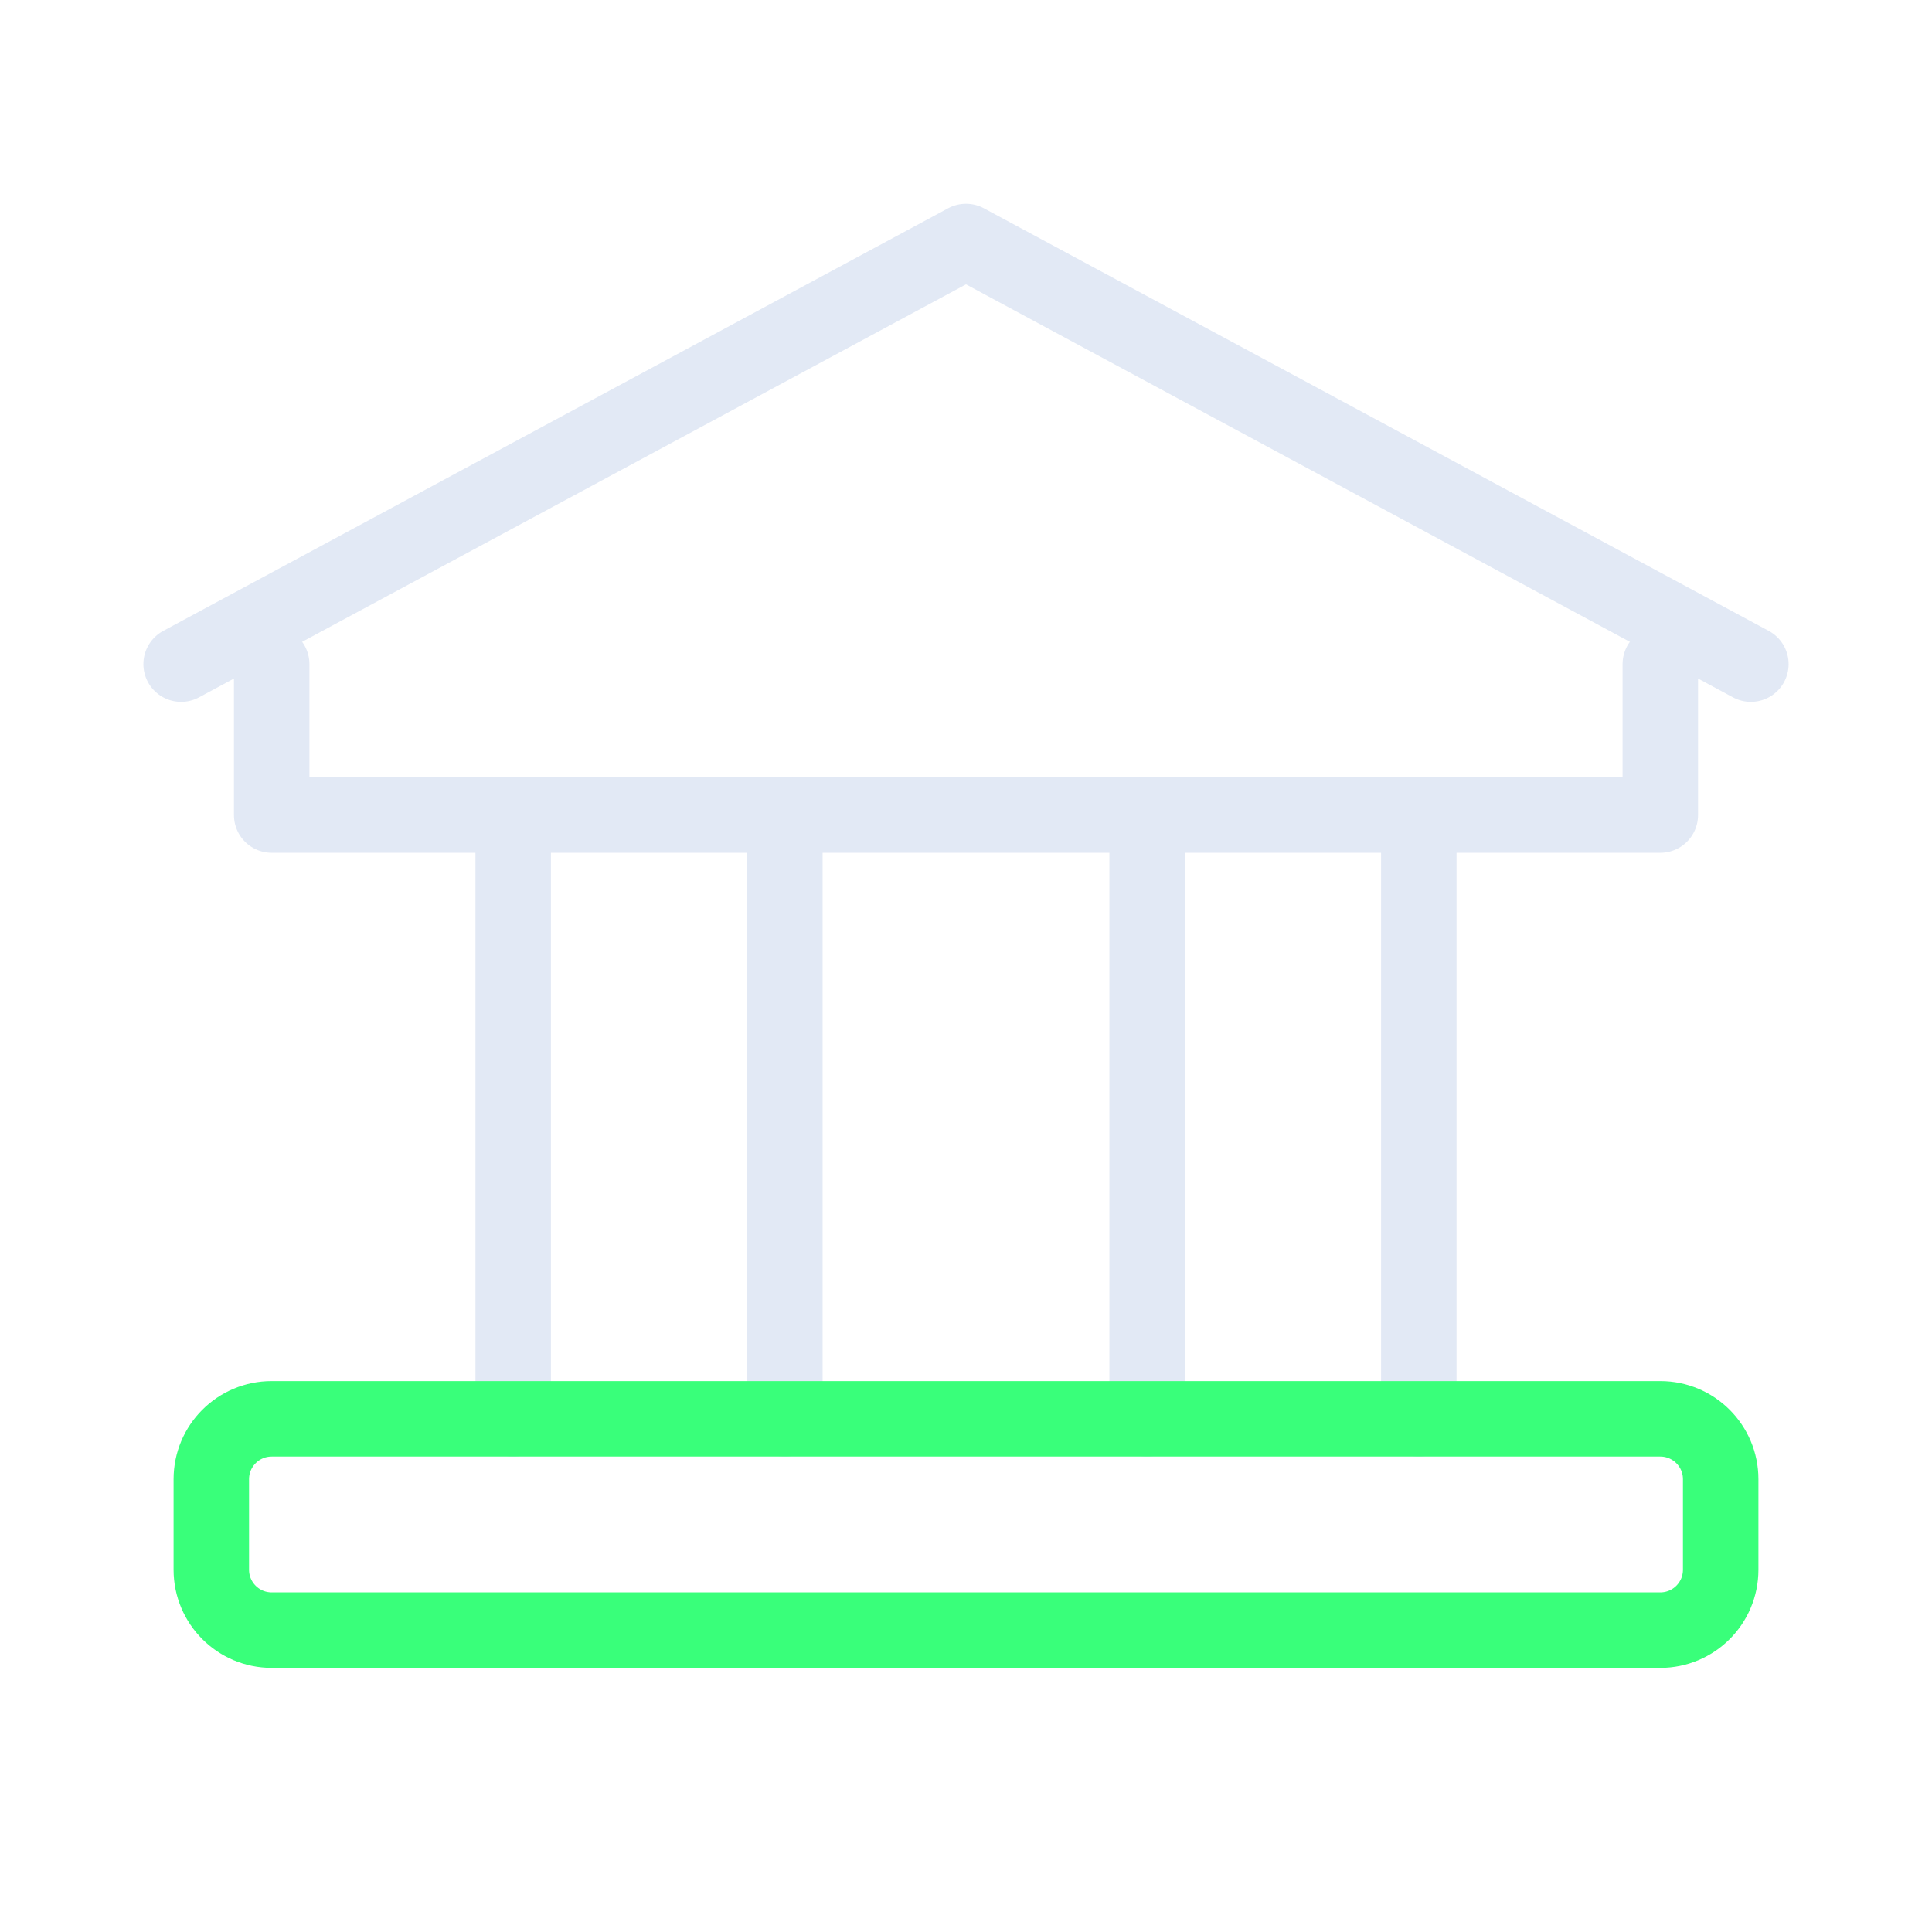
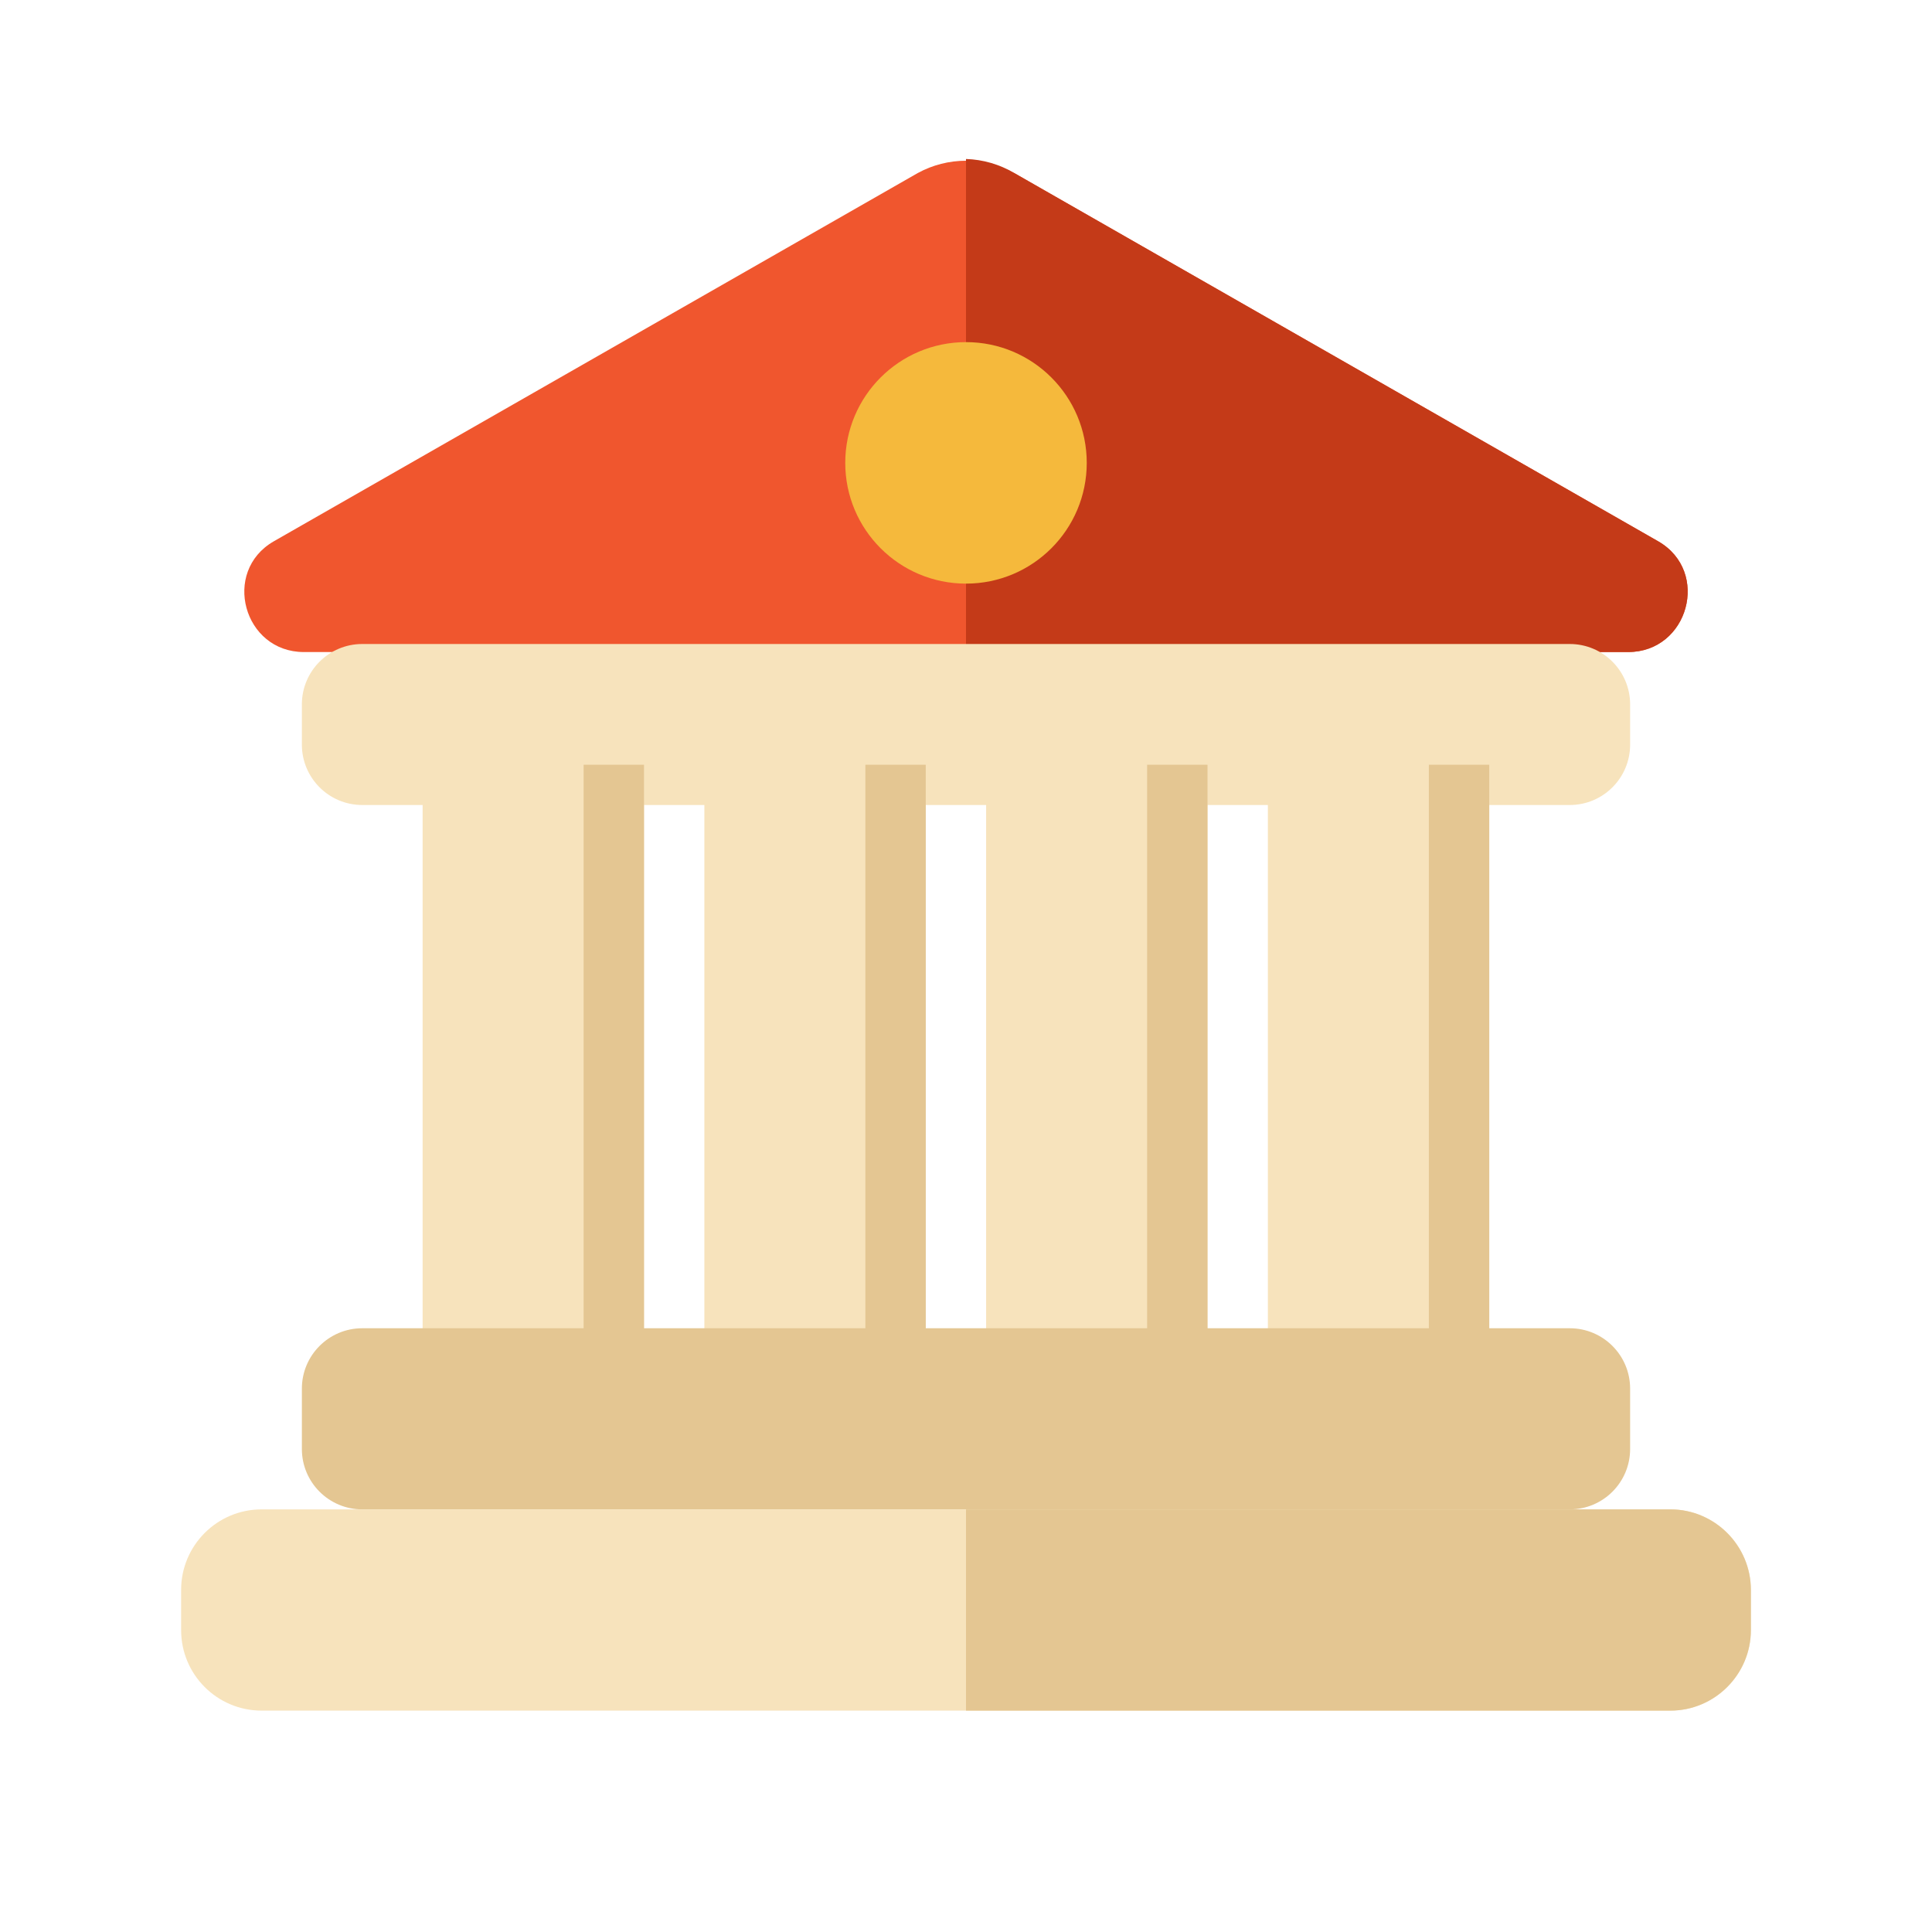
- <svg xmlns="http://www.w3.org/2000/svg" width="64" height="64" viewBox="0 0 64 64" fill="none">
-   <path d="M6 22 L32 8 L58 22" fill="none" stroke="#E2E9F5" stroke-width="2.5" stroke-linecap="round" stroke-linejoin="round" />
-   <path d="M9 22 L9 27 L55 27 L55 22" fill="none" stroke="#E2E9F5" stroke-width="2.5" stroke-linecap="round" stroke-linejoin="round" />
-   <path d="M17 27 L17 47" fill="none" stroke="#E2E9F5" stroke-width="2.5" stroke-linecap="round" stroke-linejoin="round" />
-   <path d="M26 27 L26 47" fill="none" stroke="#E2E9F5" stroke-width="2.5" stroke-linecap="round" stroke-linejoin="round" />
-   <path d="M38 27 L38 47" fill="none" stroke="#E2E9F5" stroke-width="2.5" stroke-linecap="round" stroke-linejoin="round" />
-   <path d="M47 27 L47 47" fill="none" stroke="#E2E9F5" stroke-width="2.5" stroke-linecap="round" stroke-linejoin="round" />
-   <rect x="7" y="47" width="50" height="7" rx="2" fill="none" stroke="#39FF7A" stroke-width="2.5" stroke-linejoin="round" />
+ <svg xmlns="http://www.w3.org/2000/svg" width="96" height="96" viewBox="0 0 96 96" fill="none">
+   <path d="M45.6 8.6a5 5 0 0 1 4.8 0l32 18.3c2.6 1.5 1.5 5.5-1.5 5.5H15.1c-3 0-4.1-4-1.5-5.5l32-18.3Z" fill="#F0562E" />
+   <path d="M48 7.9a5 5 0 0 1 2.4.7l32 18.3c2.6 1.5 1.5 5.5-1.5 5.5H48V7.9Z" fill="#C43A18" />
+   <circle cx="48" cy="23" r="6" fill="#F5B93C" />
+   <rect x="15" y="32" width="66" height="8" rx="3" fill="#F7E3BC" />
+   <rect x="21" y="38" width="11" height="30" fill="#F7E3BC" />
+   <rect x="29" y="38" width="3" height="30" fill="#E4C692" />
+   <rect x="35" y="38" width="11" height="30" fill="#F7E3BC" />
+   <rect x="43" y="38" width="3" height="30" fill="#E4C692" />
+   <rect x="49" y="38" width="11" height="30" fill="#F7E3BC" />
+   <rect x="57" y="38" width="3" height="30" fill="#E4C692" />
+   <rect x="63" y="38" width="11" height="30" fill="#F7E3BC" />
+   <rect x="71" y="38" width="3" height="30" fill="#E4C692" />
+   <rect x="15" y="66" width="66" height="9" rx="3" fill="#E4C692" />
+   <rect x="9" y="75" width="78" height="10" rx="4" fill="#F7E3BC" />
+   <path d="M48 75h35c2.2 0 4 1.8 4 4v2c0 2.2-1.8 4-4 4H48V75Z" fill="#E4C692" />
</svg>
